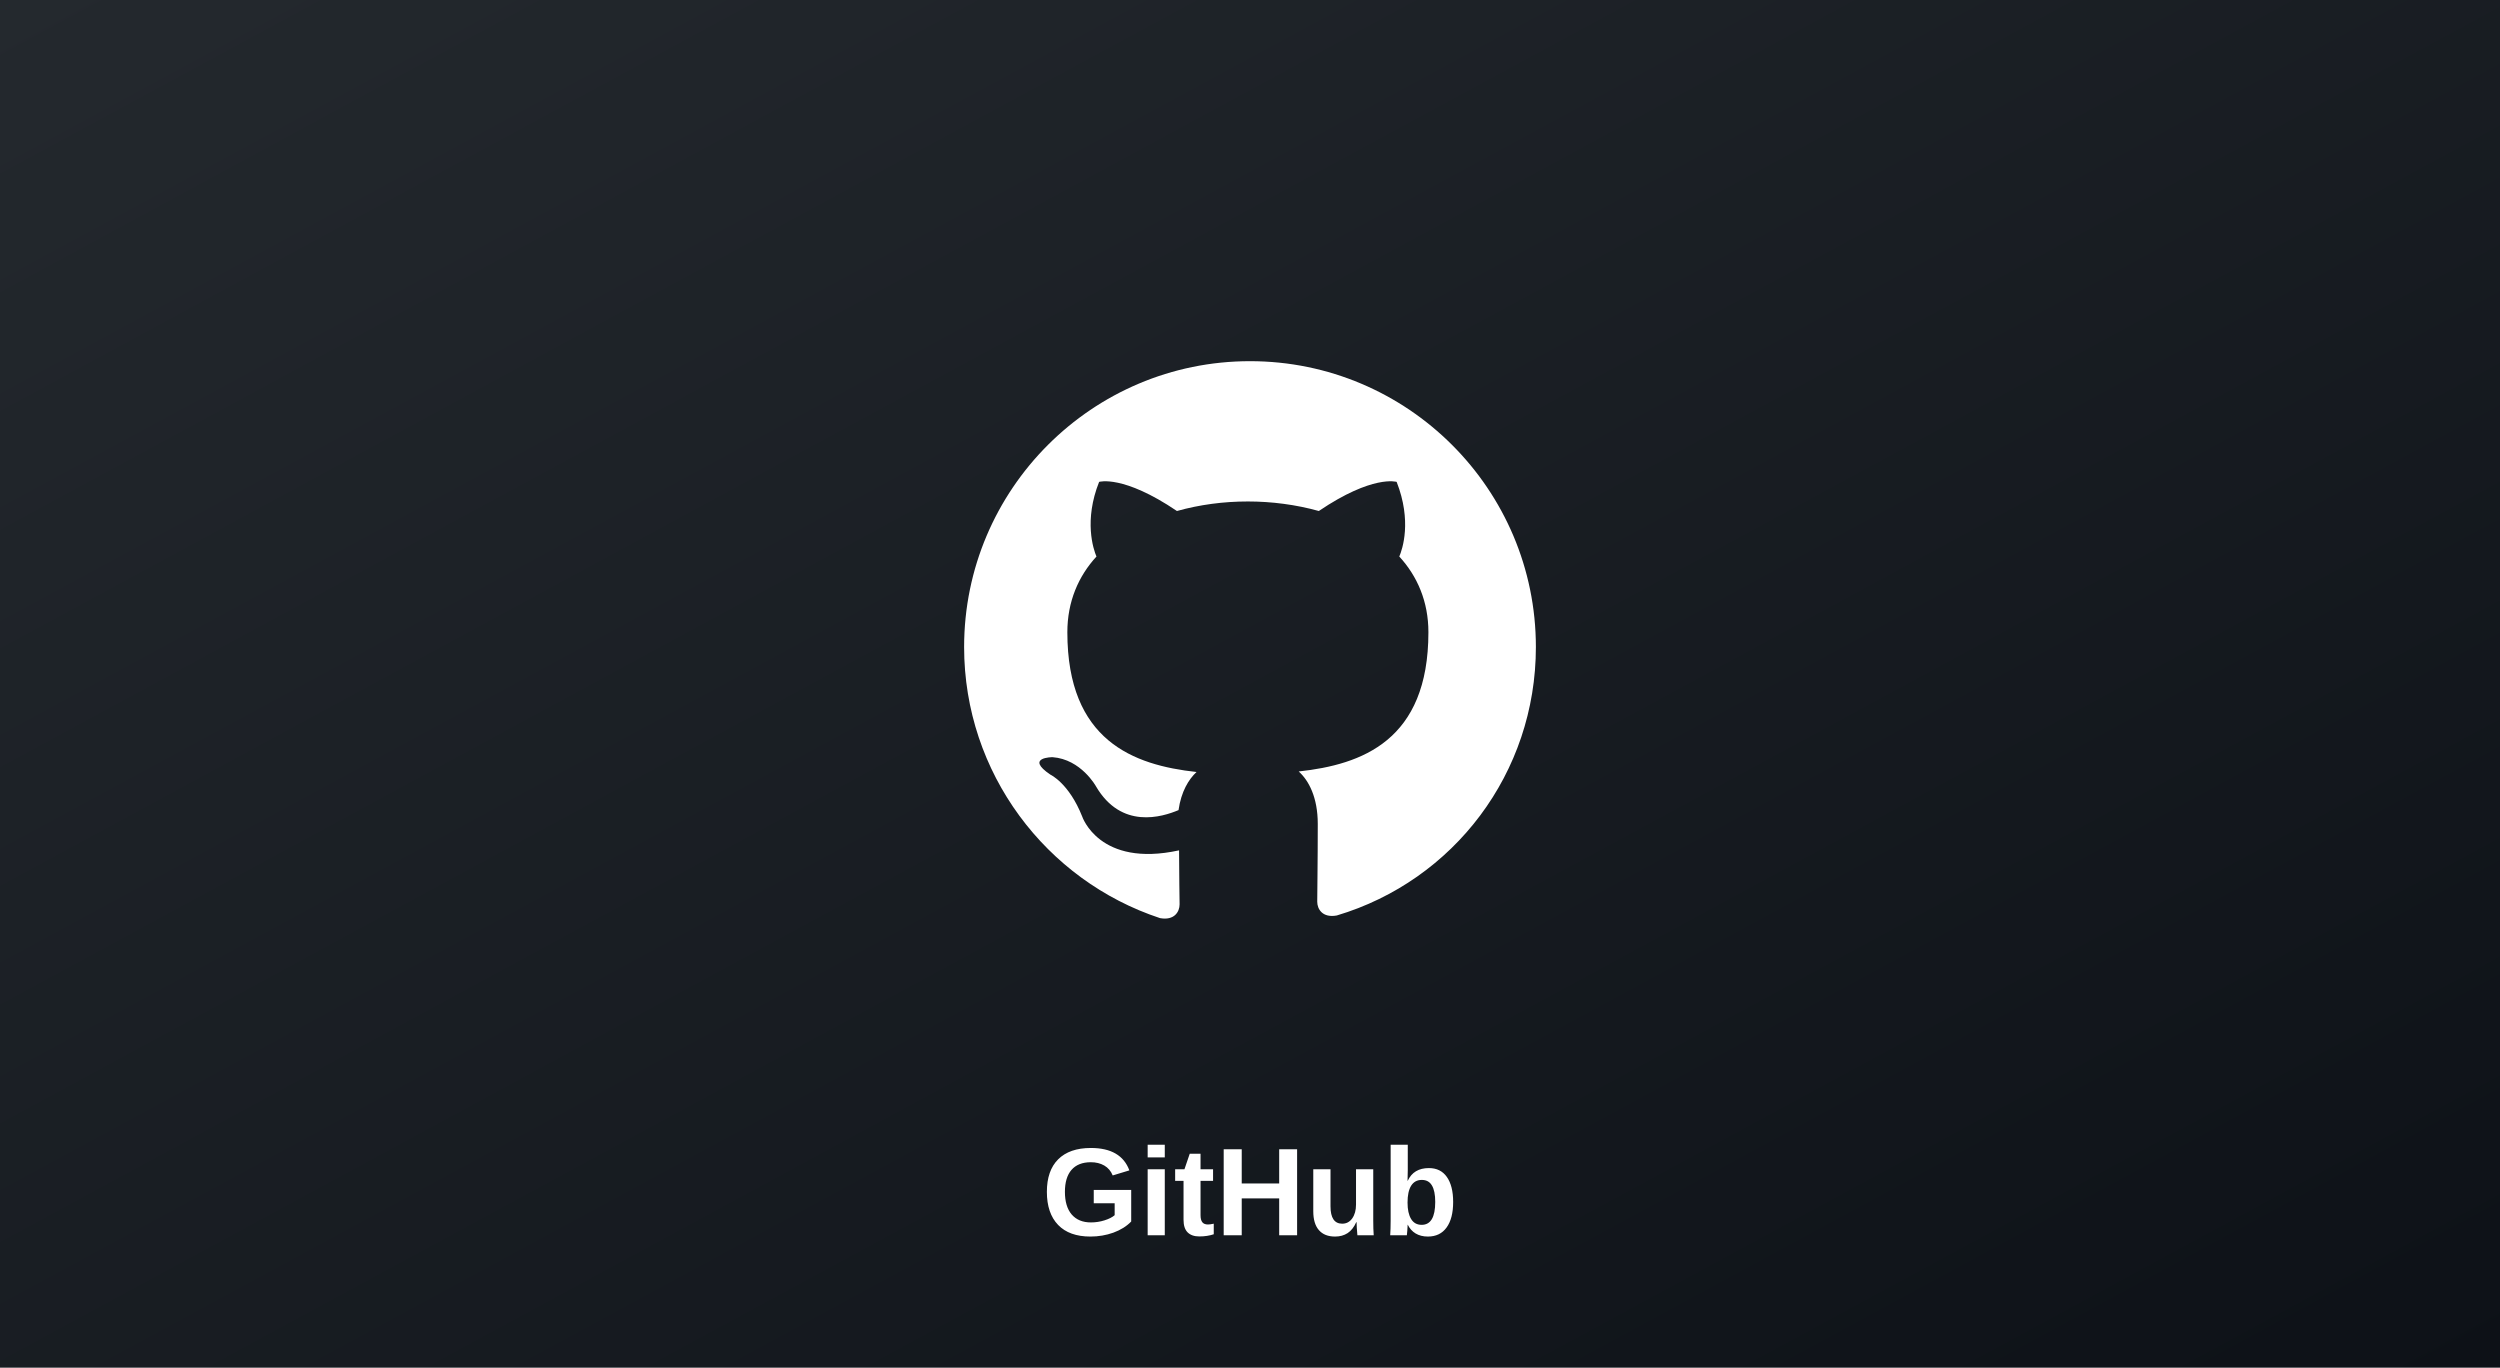
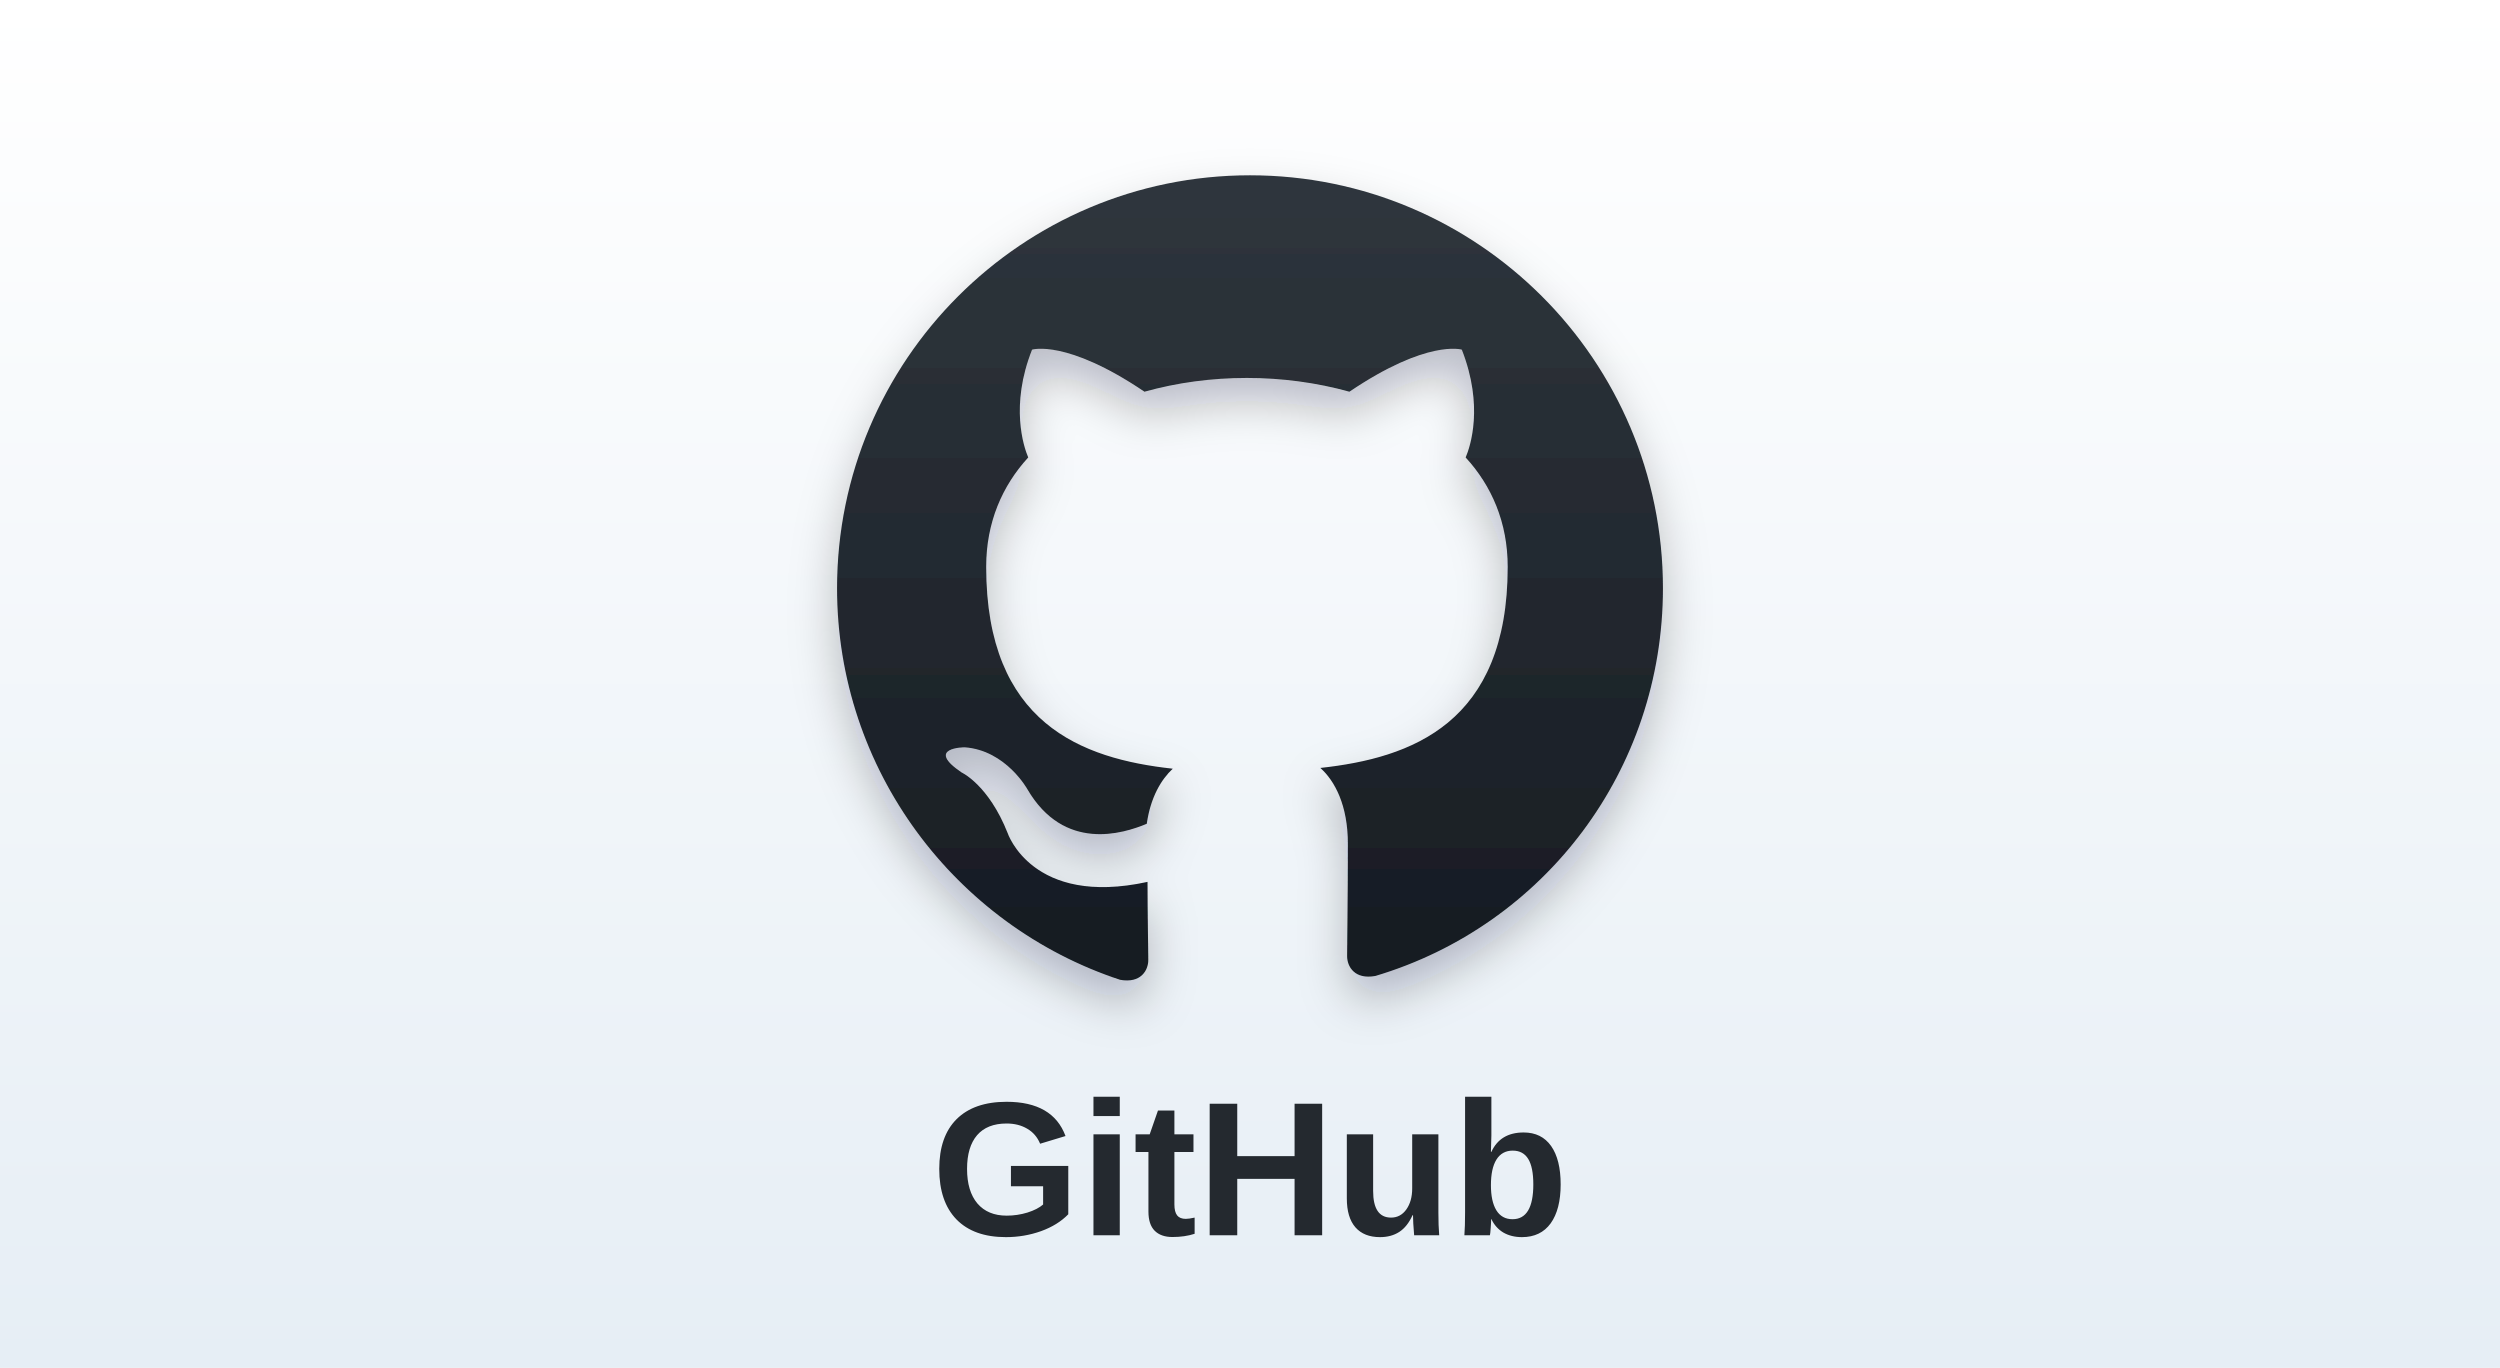
<svg xmlns="http://www.w3.org/2000/svg" viewBox="0 0 340 186" width="340" height="186">
  <defs>
-     <linearGradient id="bg" x1="0%" y1="0%" x2="100%" y2="100%">
-       <stop offset="0%" stop-color="#24292e" />
-       <stop offset="100%" stop-color="#0d1117" />
+     <linearGradient id="bg" x1="0%" y1="0%" x2="0%" y2="100%">
+       <stop offset="0%" stop-color="#ffffff" />
+       <stop offset="100%" stop-color="#e6eef5" />
    </linearGradient>
+     <linearGradient id="mark" x1="0%" y1="0%" x2="0%" y2="100%">
+       <stop offset="0%" stop-color="#2f363d" />
+       <stop offset="100%" stop-color="#161b22" />
+     </linearGradient>
+     <filter id="shadow" x="-20%" y="-20%" width="140%" height="150%">
+       <feDropShadow dx="0" dy="3" stdDeviation="3" flood-color="#0d1117" flood-opacity="0.25" />
+     </filter>
  </defs>
  <rect width="340" height="186" fill="url(#bg)" />
-   <g transform="translate(170,88) scale(0.72)" fill="white">
+   <g transform="translate(170,80) scale(1.04)" fill="url(#mark)" filter="url(#shadow)">
    <path d="M0-54c-29.8 0-54 24.2-54 54 0 23.8 15.5 44.1 37 51.2 2.7.5 3.7-1.2 3.7-2.6 0-1.3-.1-5.6-.1-10.2-15.1 3.3-18.3-6.4-18.3-6.4-2.5-6.3-6-7.9-6-7.9-4.9-3.3.4-3.3.4-3.3 5.4.4 8.2 5.5 8.2 5.5 4.8 8.2 12.5 5.8 15.6 4.5.5-3.5 1.9-5.8 3.4-7.2-11.9-1.3-24.4-5.9-24.4-26.4 0-5.8 2.1-10.6 5.5-14.3-.6-1.4-2.4-6.8.5-14.1 0 0 4.5-1.4 14.7 5.5 4.3-1.2 8.8-1.8 13.4-1.8 4.5 0 9.1.6 13.4 1.8 10.2-6.9 14.7-5.5 14.7-5.5 2.9 7.4 1.1 12.7.5 14.1 3.4 3.7 5.5 8.5 5.5 14.3 0 20.5-12.6 25-24.5 26.3 1.9 1.7 3.6 4.9 3.6 9.9 0 7.2-.1 13-.1 14.7 0 1.4 1 3.1 3.7 2.6C38.5 44.1 54 23.8 54 0c0-29.8-24.2-54-54-54z" />
  </g>
-   <text x="170" y="168" font-family="'Nunito',Arial,sans-serif" font-weight="800" font-size="17" fill="white" text-anchor="middle">GitHub</text>
+   <text x="170" y="168" font-family="'Nunito',Arial,sans-serif" font-weight="900" font-size="26" fill="#24292f" text-anchor="middle">GitHub</text>
</svg>
